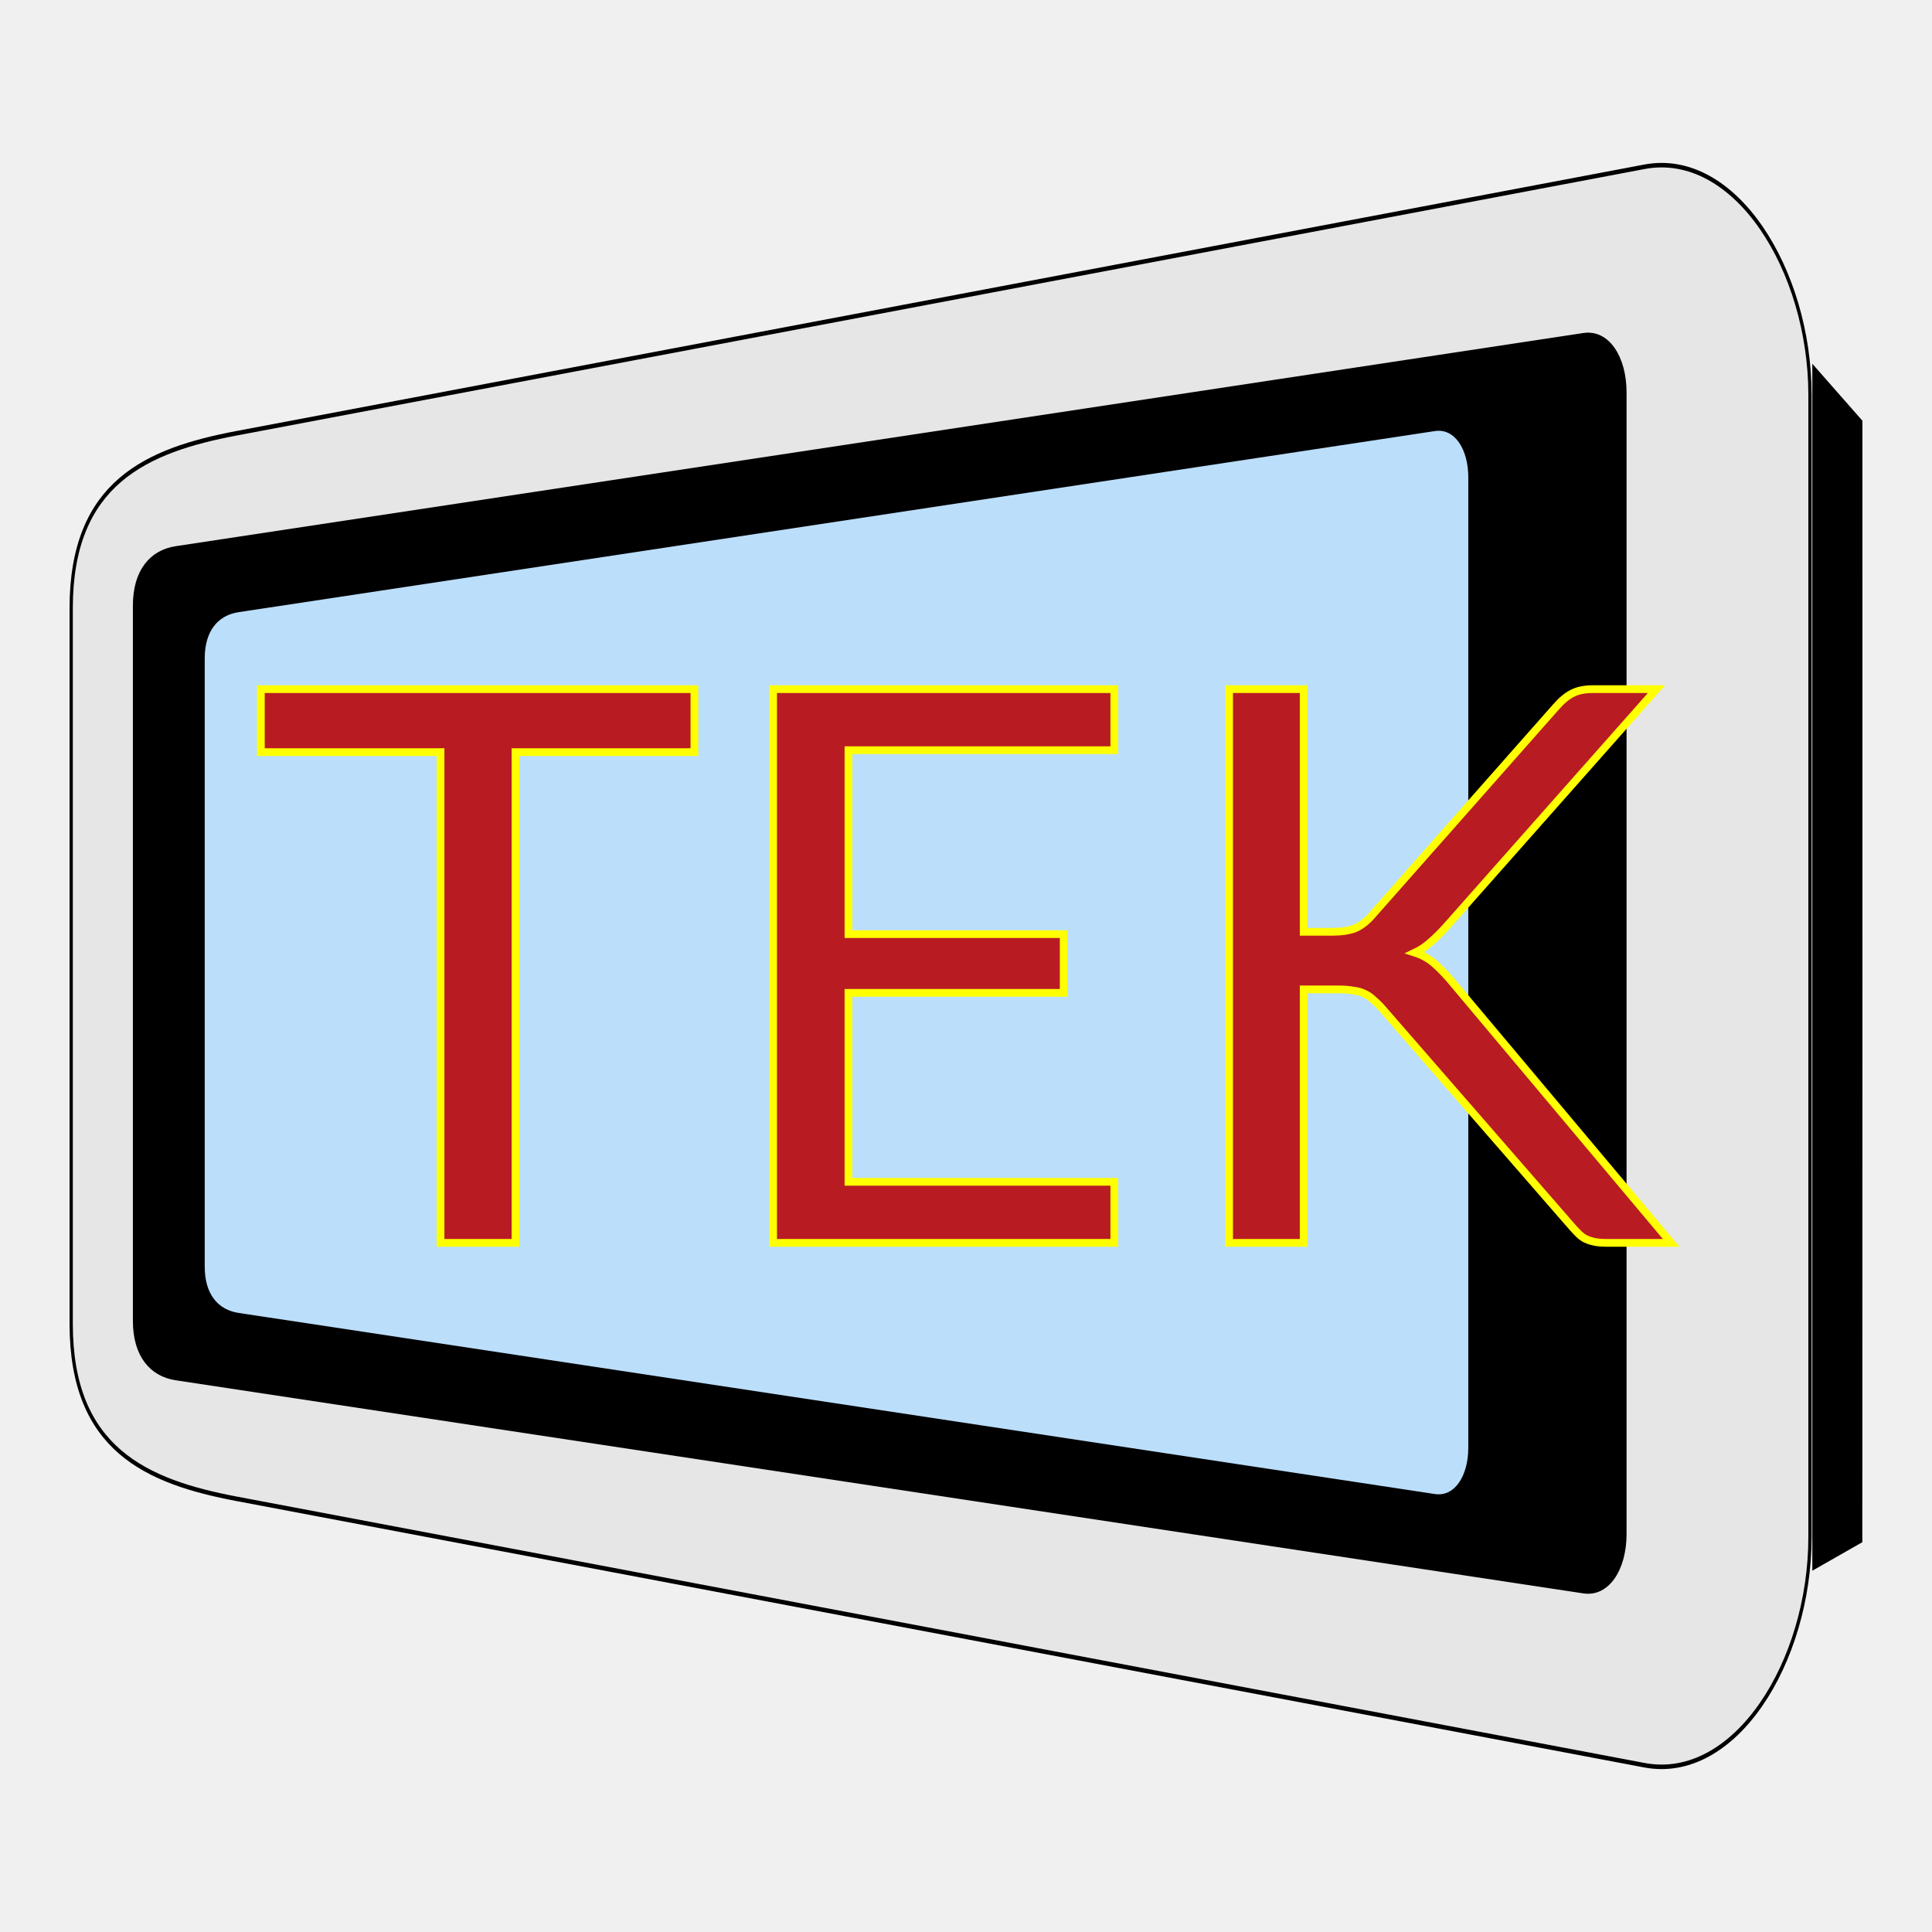
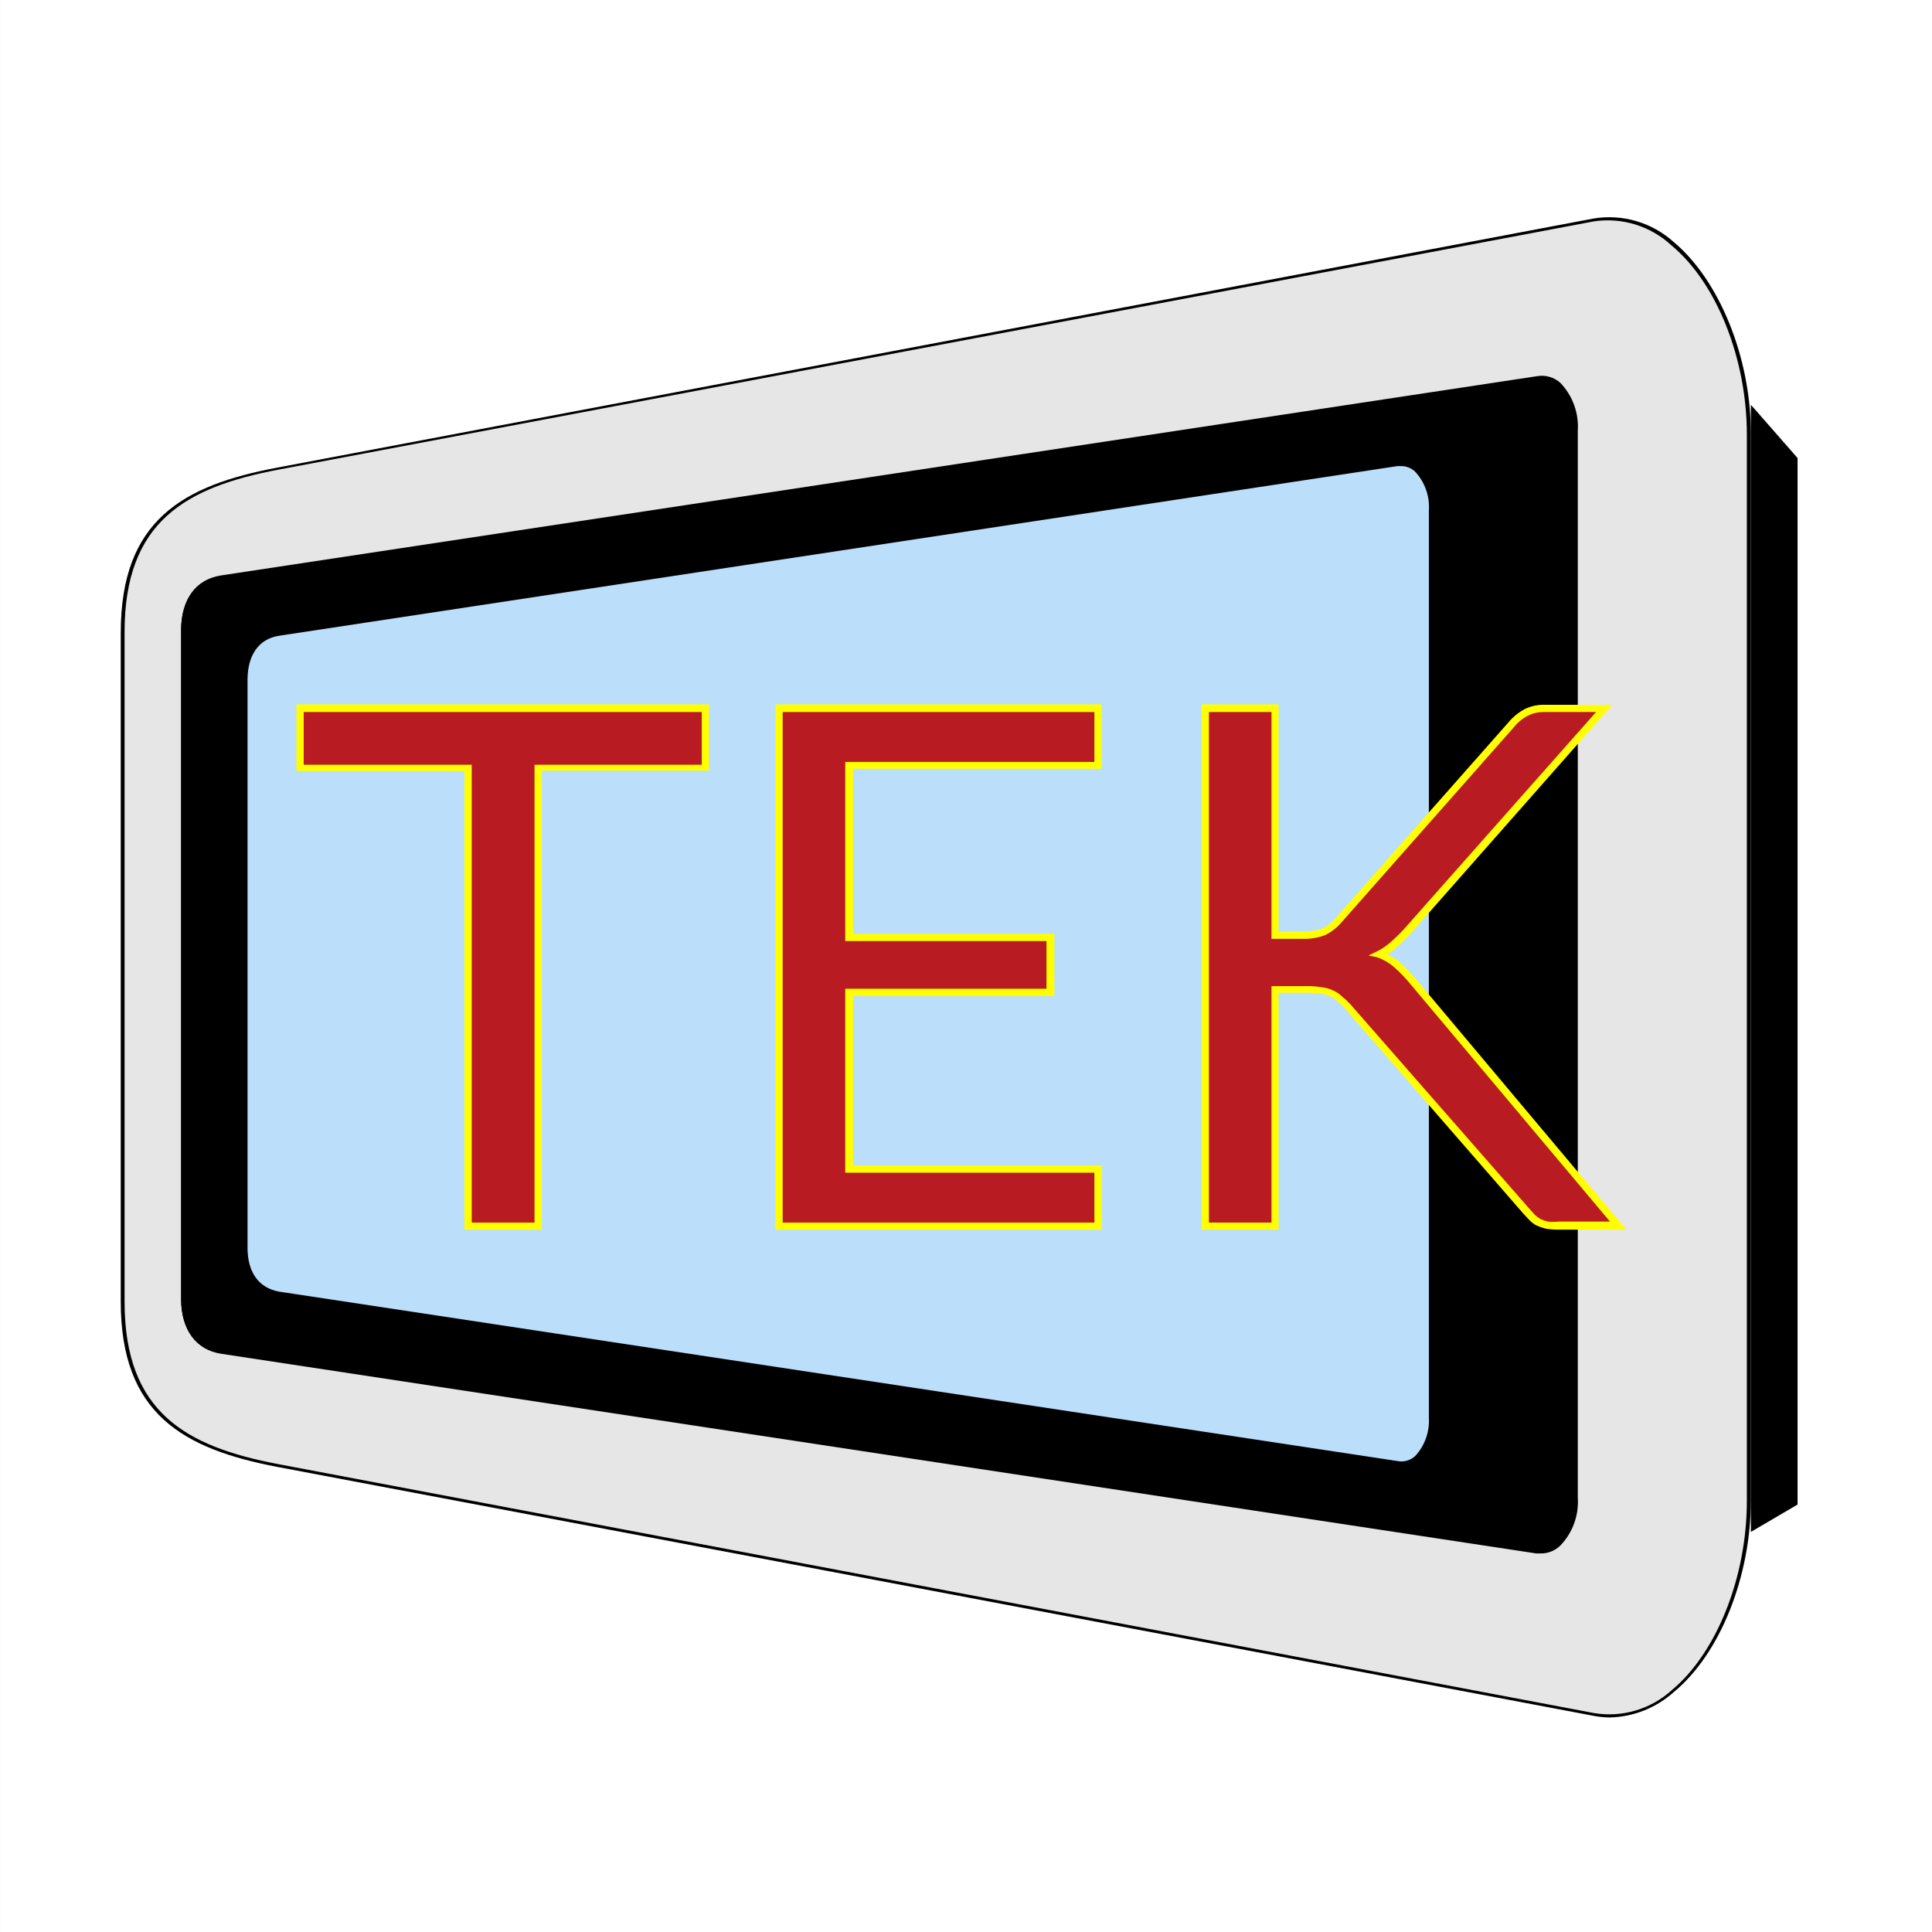
- <svg xmlns="http://www.w3.org/2000/svg" version="1.1" id="Ebene_1" x="0px" y="0px" viewBox="0 0 50 50" xml:space="preserve" width="50" height="50">
-   <defs id="defs11" />
-   <style type="text/css" id="style3">
- 	.st0{fill:#37474F;}
- 	.st1{fill:#BBDEFB;}
- </style>
-   <g id="g4141" transform="matrix(1.071429,0,0,1.071429,-1.372015,-62.12349)">
-     <g id="g4158" style="stroke:#000000;stroke-width:0.093;stroke-miterlimit:4;stroke-dasharray:none;stroke-opacity:1">
-       <g id="g4145" transform="matrix(1,0,0,1.378888,-1.688889e-8,-23.48022)" style="stroke:#000000;stroke-width:0.079;stroke-miterlimit:4;stroke-dasharray:none;stroke-opacity:1">
-         <path style="fill:#e6e6e6;stroke:#000000;stroke-width:0.079;stroke-miterlimit:4;stroke-dasharray:none;stroke-opacity:1" id="path5" d="M 7,66.667 41,62 c 2.18,-0.299 4,1.8 4,4 l 0,20 c 0,2.2 -1.82,4.299 -4,4 L 7,85.334 C 4.82,85.035 3,84.467 3,82.267 L 3,69.733 c 0,-2.2 1.82,-2.767 4,-3.066 z" class="st0" />
-         <path style="fill:#000000;stroke:#000000;stroke-width:0.079;stroke-miterlimit:4;stroke-dasharray:none;stroke-opacity:1" id="path7" d="m 40.53,85.951 0,-20 c 0,-0.6 -0.404,-1.065 -1,-1 L 5.53,68.685 c -0.596,0.065 -1,0.4 -1,1 l 0,12.533 c 0,0.6 0.404,0.935 1,1 l 34,3.733 c 0.596,0.065 1,-0.4 1,-1 z" class="st1" />
-         <path id="path4162" d="m 45.096,65.534 0,21 1.129,-0.467 c 0.005,-7.285 0.002,-12.315 0.002,-19.6 z" style="color:#000000;font-style:normal;font-variant:normal;font-weight:normal;font-stretch:normal;font-size:medium;line-height:normal;font-family:sans-serif;text-indent:0;text-align:start;text-decoration:none;text-decoration-line:none;text-decoration-style:solid;text-decoration-color:#000000;letter-spacing:normal;word-spacing:normal;text-transform:none;direction:ltr;block-progression:tb;writing-mode:lr-tb;baseline-shift:baseline;text-anchor:start;white-space:normal;clip-rule:nonzero;display:inline;overflow:visible;visibility:visible;opacity:1;isolation:auto;mix-blend-mode:normal;color-interpolation:sRGB;color-interpolation-filters:linearRGB;solid-color:#000000;solid-opacity:1;fill:#000000;fill-opacity:1;fill-rule:evenodd;stroke:#000000;stroke-width:0.079;stroke-linecap:butt;stroke-linejoin:miter;stroke-miterlimit:4;stroke-dasharray:none;stroke-dashoffset:0;stroke-opacity:1;color-rendering:auto;image-rendering:auto;shape-rendering:auto;text-rendering:auto;enable-background:accumulate" />
-         <path style="fill:#bbdefb;stroke:#000000;stroke-width:0.079;stroke-miterlimit:4;stroke-dasharray:none;stroke-opacity:1" id="path7-6" d="m 36.786,84.44 0,-17 c 0,-0.51 -0.343,-0.906 -0.85,-0.85 L 7.036,69.763 c -0.507,0.056 -0.85,0.34 -0.85,0.85 l 0,10.653 c 0,0.51 0.343,0.794 0.85,0.85 l 28.9,3.173 c 0.507,0.056 0.85,-0.34 0.85,-0.85 z" class="st1" />
-         <text xml:space="preserve" style="font-style:normal;font-weight:normal;font-size:15.897px;line-height:125%;font-family:sans-serif;letter-spacing:0px;word-spacing:0px;fill:#000000;fill-opacity:1;stroke:#000000;stroke-width:0.079;stroke-linecap:butt;stroke-linejoin:miter;stroke-miterlimit:4;stroke-dasharray:none;stroke-opacity:1" x="-36.937" y="67.406" id="text4165" transform="scale(1.17426,0.8515998)">
-           <tspan id="tspan4167" x="-36.937" y="67.406" />
-         </text>
+ <svg xmlns="http://www.w3.org/2000/svg" viewBox="0 0 96 96">
+   <g id="backgroup-white">
+     <rect x="0.01" width="96" height="96" style="fill:#fff" />
+   </g>
+   <g id="board_tek">
+     <g id="g4141">
+       <g id="g4158">
+         <g id="g4145">
+           <path id="path5" d="M13.79,23.31,79.18,10.93c4.2-.79,7.7,4.78,7.7,10.61v53c0,5.84-3.5,11.4-7.7,10.61L13.79,72.82C9.6,72,6.1,70.52,6.1,64.68V31.44C6.1,25.61,9.6,24.11,13.79,23.31Z" style="fill:#e6e6e6" />
+           <path d="M80,85.34a4.45,4.45,0,0,1-.81-.08L13.78,72.89C9.12,72,6,70.27,6,64.68V31.44c0-5.59,3.09-7.32,7.75-8.2L79.17,10.86a4.78,4.78,0,0,1,4,1.17C85.42,13.91,87,17.74,87,21.54v53c0,3.81-1.53,7.63-3.81,9.52A4.94,4.94,0,0,1,80,85.34Zm-66.18-62c-4.58.87-7.63,2.57-7.63,8.06V64.68c0,5.5,3.05,7.2,7.63,8.07L79.2,85.12A4.61,4.61,0,0,0,83.05,84c2.25-1.86,3.75-5.64,3.75-9.41v-53c0-3.76-1.5-7.54-3.75-9.4A4.65,4.65,0,0,0,79.2,11Z" />
+           <path id="path7" d="M78.28,74.45v-53c0-1.59-.78-2.82-1.92-2.65L11,28.66C9.82,28.84,9,29.72,9,31.31V64.55C9,66.14,9.82,67,11,67.21l65.4,9.9C77.5,77.28,78.28,76.05,78.28,74.45Z" />
+           <path d="M76.57,77.19h-.23L11,67.27c-1.26-.19-2-1.18-2-2.72V31.31c0-1.53.72-2.53,2-2.72l65.39-9.9a1.38,1.38,0,0,1,1.14.33,3.15,3.15,0,0,1,.87,2.39v53a3.13,3.13,0,0,1-.87,2.39A1.37,1.37,0,0,1,76.57,77.19Zm0-58.37h-.2L11,28.73c-1.18.18-1.86,1.12-1.86,2.58V64.55C9.11,66,9.79,67,11,67.13L76.37,77a1.27,1.27,0,0,0,1-.3,3.06,3.06,0,0,0,.82-2.29v-53a3,3,0,0,0-.82-2.28A1.22,1.22,0,0,0,76.57,18.82Z" />
+           <path id="path4162" d="M87.06,20.31V76l2.17-1.24c0-19.32,0-32.66,0-52Z" style="fill-rule:evenodd" />
+           <path d="M87,76.12v-56l.13.14,2.19,2.5V38.07c0,12.09,0,22.86,0,36.69v0l0,0Zm.14-55.62V75.88l2-1.16c0-13.81,0-24.57,0-36.65V22.81Z" />
+           <path id="path7-6" d="M71.08,70.45V25.36c0-1.35-.66-2.4-1.64-2.25L13.86,31.52c-1,.15-1.64.9-1.64,2.26V62c0,1.35.66,2.11,1.64,2.25L69.44,72.7c1,.15,1.64-.9,1.64-2.25Z" style="fill:#bbdefb" />
+           <path d="M69.62,72.78h-.19L13.85,64.35A2.06,2.06,0,0,1,12.15,62V33.78a2.07,2.07,0,0,1,1.7-2.33L69.43,23a1.17,1.17,0,0,1,1,.28,2.72,2.72,0,0,1,.74,2V70.45a2.7,2.7,0,0,1-.74,2A1.18,1.18,0,0,1,69.62,72.78Zm0-49.62-.18,0L13.87,31.59c-1,.15-1.57.95-1.57,2.19V62c0,1.24.57,2,1.57,2.18l55.58,8.42a1,1,0,0,0,.87-.25A2.58,2.58,0,0,0,71,70.45V25.36a2.57,2.57,0,0,0-.69-1.93A1,1,0,0,0,69.63,23.16Z" />
+         </g>
      </g>
    </g>
-   </g>
-   <g style="font-style:normal;font-variant:normal;font-weight:normal;font-stretch:normal;font-size:20px;line-height:125%;font-family:Lato;-inkscape-font-specification:'Lato, Normal';text-align:start;letter-spacing:0px;word-spacing:0px;writing-mode:lr-tb;text-anchor:start;fill:#b81c22;fill-opacity:1;stroke:#ffff00;stroke-width:0.2;stroke-linecap:butt;stroke-linejoin:miter;stroke-miterlimit:4;stroke-dasharray:none;stroke-opacity:1" id="text4173">
-     <path d="m 17.971,17.835 0,1.63 -4.63,0 0,12.7 -1.94,0 0,-12.7 -4.65,0 0,-1.63 11.22,0 z" style="" id="path4145" />
-     <path d="m 28.838,17.835 0,1.58 -6.88,0 0,4.76 5.57,0 0,1.52 -5.57,0 0,4.89 6.88,0 0,1.58 -8.83,0 0,-14.33 8.83,0 z" style="" id="path4147" />
-     <path d="m 33.739,24.115 0.73,0 q 0.38,0 0.6,-0.09 0.23,-0.1 0.43,-0.33 l 4.77,-5.4 q 0.22,-0.25 0.42,-0.35 0.21,-0.11 0.53,-0.11 l 1.65,0 -5.46,6.17 q -0.21,0.23 -0.4,0.39 -0.18,0.16 -0.39,0.26 0.28,0.09 0.49,0.27 0.21,0.18 0.44,0.45 l 5.7,6.79 -1.68,0 q -0.19,0 -0.32,-0.03 -0.13,-0.03 -0.23,-0.08 -0.09,-0.05 -0.17,-0.13 -0.08,-0.08 -0.16,-0.17 l -4.95,-5.69 q -0.11,-0.12 -0.21,-0.2 -0.09,-0.09 -0.22,-0.15 -0.12,-0.06 -0.29,-0.08 -0.16,-0.03 -0.4,-0.03 l -0.88,0 0,6.56 -1.93,0 0,-14.33 1.93,0 0,6.28 z" style="" id="path4149" />
+     <g id="text4173">
+       <path id="path4145" d="M35.05,35.2v2.93H26.74V60.92H23.26V38.13H14.91V35.2Z" style="fill:#b81c22" />
+       <path d="M26.92,61.1H23.08V38.31H14.73V35h20.5v3.29H26.92Zm-3.48-.35h3.12V38h8.31V35.38H15.09V38h8.35Z" style="fill:#ff0" />
+       <path id="path4147" d="M54.56,35.2V38H42.21v8.54h10v2.73h-10v8.78H54.56v2.83H38.71V35.2Z" style="fill:#b81c22" />
+       <path d="M54.74,61.1H38.53V35H54.74v3.2H42.39V46.4h10v3.09h-10v8.42H54.74Zm-15.85-.35H54.38V58.27H42V49.13H52V46.76H42v-8.9H54.38V35.38H38.89Z" style="fill:#ff0" />
+       <path id="path4149" d="M63.36,46.47h1.31a2.84,2.84,0,0,0,1.07-.16,2,2,0,0,0,.77-.59L75.08,36a2.56,2.56,0,0,1,.75-.63,2.06,2.06,0,0,1,1-.2h3l-9.8,11.08a9.2,9.2,0,0,1-.71.7,3.13,3.13,0,0,1-.7.46,2.48,2.48,0,0,1,.87.49,5.56,5.56,0,0,1,.79.81L80.43,60.92h-3a2.32,2.32,0,0,1-.57-.05,1.59,1.59,0,0,1-.42-.14,1.32,1.32,0,0,1-.3-.24c-.1-.09-.19-.19-.29-.3L67,50a3.82,3.82,0,0,0-.38-.35,1.28,1.28,0,0,0-.4-.27,1.45,1.45,0,0,0-.52-.15,4.67,4.67,0,0,0-.72-.05H63.36V60.92H59.89V35.2h3.47Z" style="fill:#b81c22" />
+       <path d="M80.81,61.1h-3.4a3.58,3.58,0,0,1-.61-.05,3,3,0,0,1-.46-.16,1.49,1.49,0,0,1-.35-.27l-.29-.31L66.81,50.09a3.46,3.46,0,0,0-.35-.33,1.11,1.11,0,0,0-.36-.25,1.3,1.3,0,0,0-.47-.13,4.49,4.49,0,0,0-.7-.05h-1.4V61.1H59.71V35h3.82V46.29h1.14a3,3,0,0,0,1-.14,2,2,0,0,0,.71-.55l8.56-9.69a2.76,2.76,0,0,1,.81-.67,2.12,2.12,0,0,1,1-.22h3.36l-.26.3L70.08,46.4a8,8,0,0,1-.74.71,2.38,2.38,0,0,1-.4.31,2.3,2.3,0,0,1,.58.37,7.13,7.13,0,0,1,.81.83ZM63.18,49h1.75a4,4,0,0,1,.76.06,1.59,1.59,0,0,1,.56.16,1.37,1.37,0,0,1,.44.3,3.13,3.13,0,0,1,.39.36L76,60.07l.27.3a1.56,1.56,0,0,0,.27.2,2,2,0,0,0,.37.13,2.58,2.58,0,0,0,.53,0H80l-10-11.9a7.13,7.13,0,0,0-.77-.78,2.53,2.53,0,0,0-.82-.46L68,47.48l.41-.2a3,3,0,0,0,.66-.44,8.74,8.74,0,0,0,.7-.68l9.54-10.78H76.78a1.8,1.8,0,0,0-.86.18,2.26,2.26,0,0,0-.71.59l-8.56,9.69a2.48,2.48,0,0,1-.84.64,3,3,0,0,1-1.14.17H63.18V35.38H60.07V60.75h3.11Z" style="fill:#ff0" />
+     </g>
  </g>
</svg>
